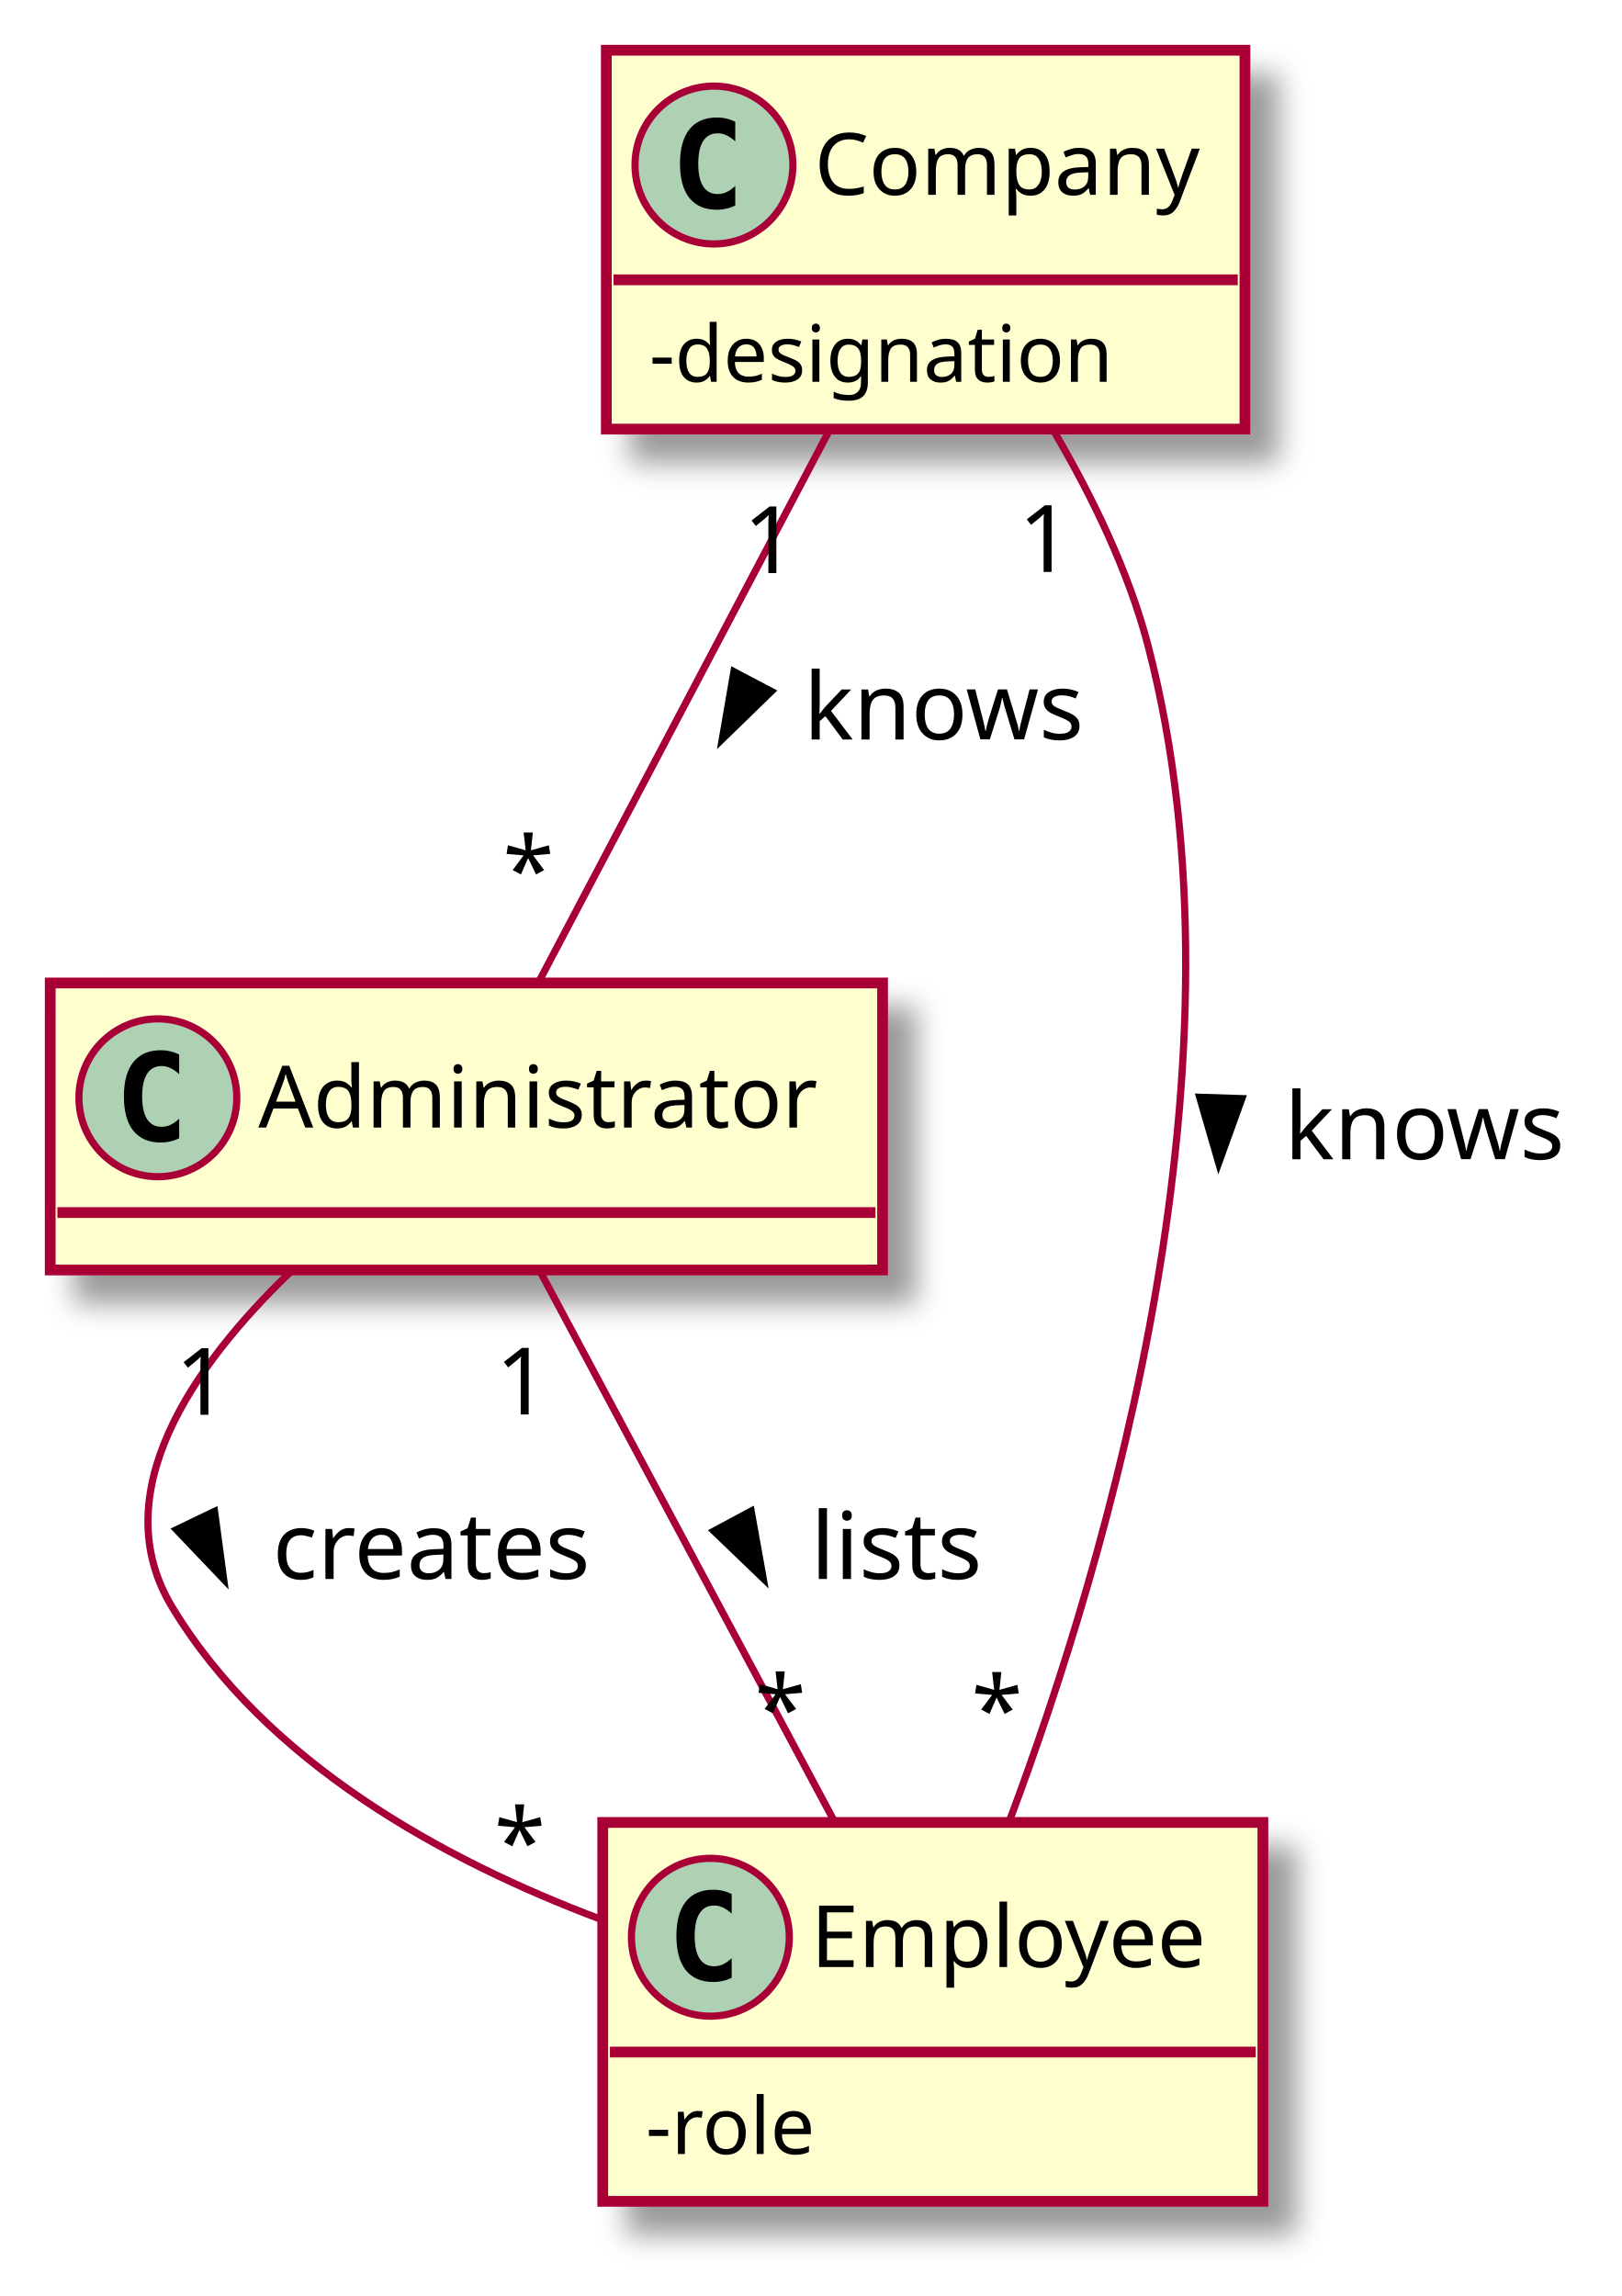
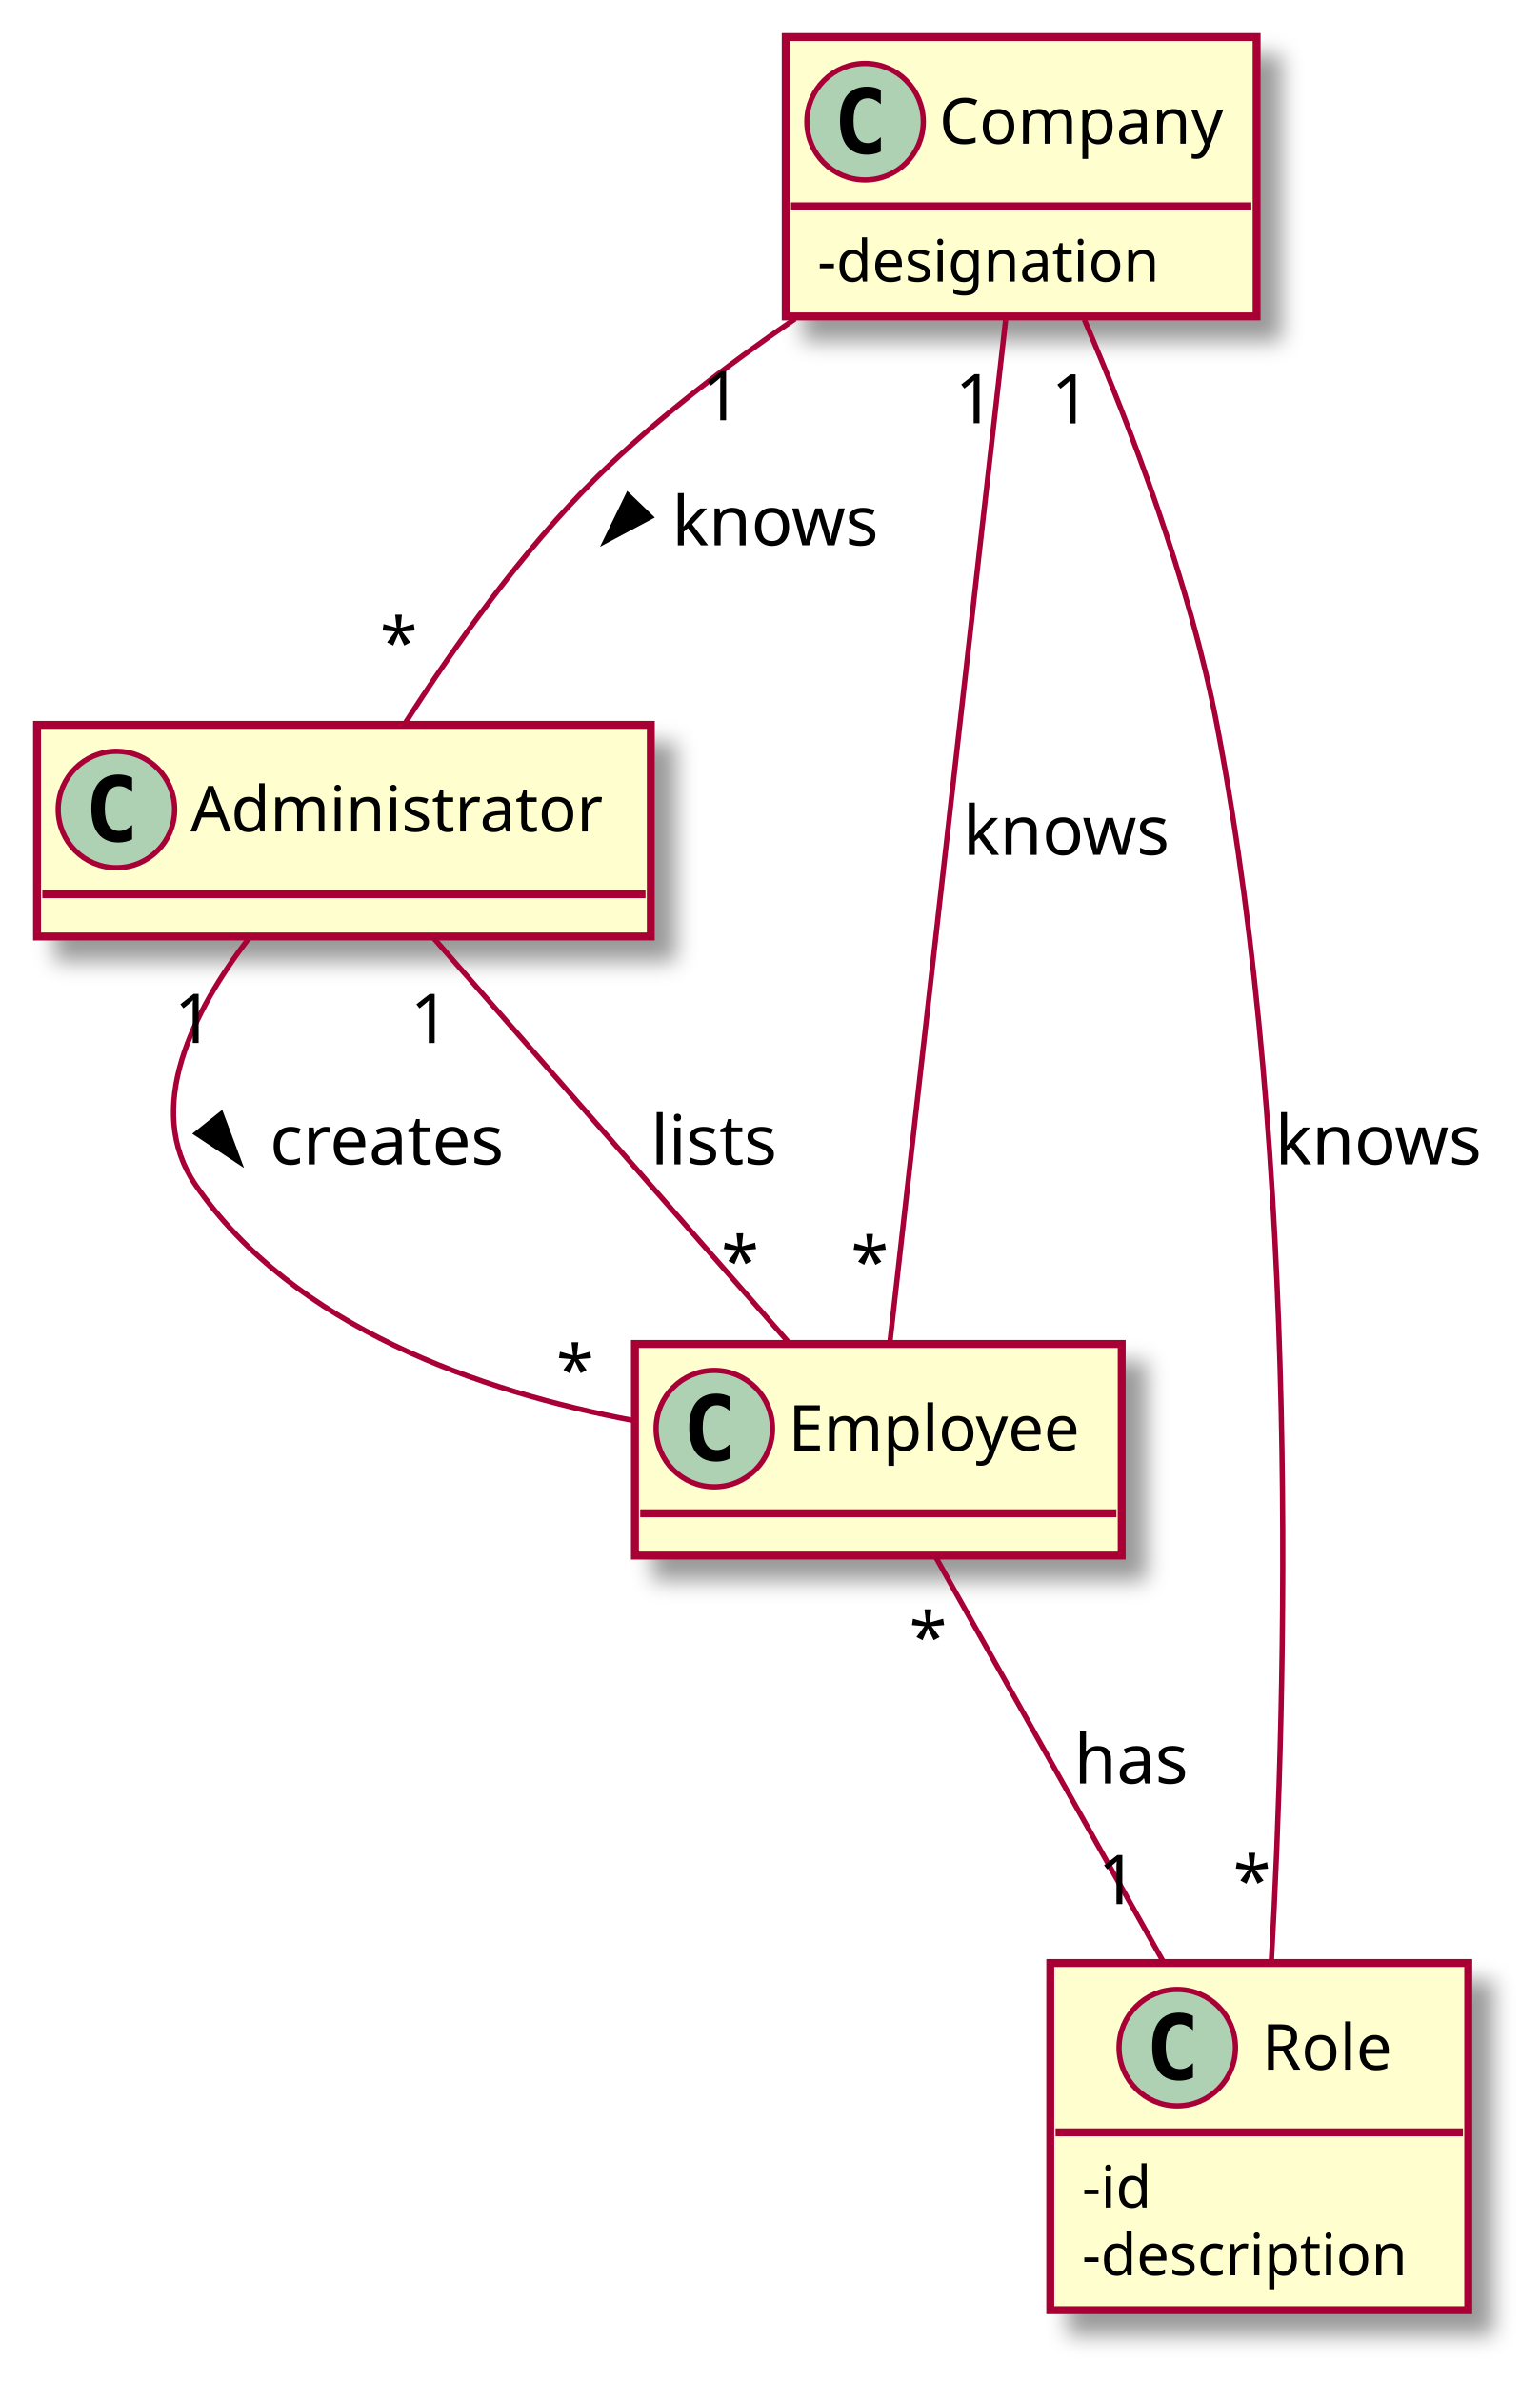
- <svg xmlns="http://www.w3.org/2000/svg" contentScriptType="application/ecmascript" contentStyleType="text/css" height="320px" preserveAspectRatio="none" style="width:226px;height:320px;background:#FFFFFF;" version="1.1" viewBox="0 0 226 320" width="226px" zoomAndPan="magnify">
+ <svg xmlns="http://www.w3.org/2000/svg" contentScriptType="application/ecmascript" contentStyleType="text/css" height="450px" preserveAspectRatio="none" style="width:291px;height:450px;background:#FFFFFF;" version="1.1" viewBox="0 0 291 450" width="291px" zoomAndPan="magnify">
  <defs>
-     <filter height="300%" id="f11xvgsqwpp6a7" width="300%" x="-1" y="-1">
+     <filter height="300%" id="fi8baogf0dqm7" width="300%" x="-1" y="-1">
      <feGaussianBlur result="blurOut" stdDeviation="2.0" />
      <feColorMatrix in="blurOut" result="blurOut2" type="matrix" values="0 0 0 0 0 0 0 0 0 0 0 0 0 0 0 0 0 0 .4 0" />
      <feOffset dx="4.0" dy="4.0" in="blurOut2" result="blurOut3" />
      <feBlend in="SourceGraphic" in2="blurOut3" mode="normal" />
    </filter>
  </defs>
  <g>
-     <rect codeLine="4" fill="#FEFECE" filter="url(#f11xvgsqwpp6a7)" height="40" id="Administrator" style="stroke:#A80036;stroke-width:1.5;" width="116" x="7" y="137" />
+     <rect codeLine="4" fill="#FEFECE" filter="url(#fi8baogf0dqm7)" height="40" id="Administrator" style="stroke:#A80036;stroke-width:1.5;" width="116" x="7" y="137" />
    <ellipse cx="22" cy="153" fill="#ADD1B2" rx="11" ry="11" style="stroke:#A80036;stroke-width:1.0;" />
    <path d="M24.969,158.641 Q24.391,158.938 23.75,159.078 Q23.109,159.234 22.406,159.234 Q19.906,159.234 18.578,157.594 Q17.266,155.938 17.266,152.812 Q17.266,149.688 18.578,148.031 Q19.906,146.375 22.406,146.375 Q23.109,146.375 23.75,146.531 Q24.406,146.688 24.969,146.984 L24.969,149.703 Q24.344,149.125 23.75,148.859 Q23.156,148.578 22.531,148.578 Q21.188,148.578 20.5,149.656 Q19.812,150.719 19.812,152.812 Q19.812,154.906 20.5,155.984 Q21.188,157.047 22.531,157.047 Q23.156,157.047 23.75,156.781 Q24.344,156.5 24.969,155.922 L24.969,158.641 Z " fill="#000000" />
    <text fill="#000000" font-family="sans-serif" font-size="12" lengthAdjust="spacing" textLength="84" x="36" y="157.154">Administrator</text>
    <line style="stroke:#A80036;stroke-width:1.5;" x1="8" x2="122" y1="169" y2="169" />
-     <rect codeLine="6" fill="#FEFECE" filter="url(#f11xvgsqwpp6a7)" height="52.805" id="Employee" style="stroke:#A80036;stroke-width:1.5;" width="92" x="84" y="254" />
-     <ellipse cx="99" cy="270" fill="#ADD1B2" rx="11" ry="11" style="stroke:#A80036;stroke-width:1.0;" />
-     <path d="M101.969,275.641 Q101.391,275.938 100.75,276.078 Q100.109,276.234 99.406,276.234 Q96.906,276.234 95.578,274.594 Q94.266,272.938 94.266,269.812 Q94.266,266.688 95.578,265.031 Q96.906,263.375 99.406,263.375 Q100.109,263.375 100.75,263.531 Q101.406,263.688 101.969,263.984 L101.969,266.703 Q101.344,266.125 100.75,265.859 Q100.156,265.578 99.531,265.578 Q98.188,265.578 97.5,266.656 Q96.812,267.719 96.812,269.812 Q96.812,271.906 97.5,272.984 Q98.188,274.047 99.531,274.047 Q100.156,274.047 100.75,273.781 Q101.344,273.5 101.969,272.922 L101.969,275.641 Z " fill="#000000" />
-     <text fill="#000000" font-family="sans-serif" font-size="12" lengthAdjust="spacing" textLength="60" x="113" y="274.154">Employee</text>
-     <line style="stroke:#A80036;stroke-width:1.5;" x1="85" x2="175" y1="286" y2="286" />
-     <text fill="#000000" font-family="sans-serif" font-size="11" lengthAdjust="spacing" textLength="26" x="90" y="300.21">-role</text>
-     <rect codeLine="10" fill="#FEFECE" filter="url(#f11xvgsqwpp6a7)" height="52.805" id="Company" style="stroke:#A80036;stroke-width:1.5;" width="89" x="84.5" y="7" />
-     <ellipse cx="99.5" cy="23" fill="#ADD1B2" rx="11" ry="11" style="stroke:#A80036;stroke-width:1.0;" />
-     <path d="M102.469,28.641 Q101.891,28.938 101.25,29.078 Q100.609,29.234 99.906,29.234 Q97.406,29.234 96.078,27.594 Q94.766,25.938 94.766,22.812 Q94.766,19.688 96.078,18.031 Q97.406,16.375 99.906,16.375 Q100.609,16.375 101.25,16.531 Q101.906,16.688 102.469,16.984 L102.469,19.703 Q101.844,19.125 101.25,18.859 Q100.656,18.578 100.031,18.578 Q98.688,18.578 98,19.656 Q97.312,20.719 97.312,22.812 Q97.312,24.906 98,25.984 Q98.688,27.047 100.031,27.047 Q100.656,27.047 101.25,26.781 Q101.844,26.5 102.469,25.922 L102.469,28.641 Z " fill="#000000" />
-     <text fill="#000000" font-family="sans-serif" font-size="12" lengthAdjust="spacing" textLength="57" x="113.5" y="27.154">Company</text>
-     <line style="stroke:#A80036;stroke-width:1.5;" x1="85.5" x2="172.5" y1="39" y2="39" />
-     <text fill="#000000" font-family="sans-serif" font-size="11" lengthAdjust="spacing" textLength="70" x="90.5" y="53.21">-designation</text>
-     <path codeLine="14" d="M40.46,177.28 C26.85,190.4 14.43,208.19 24,224 C37.07,245.59 61.61,259.19 83.79,267.52 " fill="none" id="Administrator-Employee" style="stroke:#A80036;stroke-width:1.0;" />
-     <polygon fill="#000000" points="31.164,220.074,29.898,210.648,24.6,213.192,31.164,220.074" style="stroke:#000000;stroke-width:1.0;" />
-     <text fill="#000000" font-family="sans-serif" font-size="13" lengthAdjust="spacing" textLength="48" x="38" y="220.067">creates</text>
-     <text fill="#000000" font-family="sans-serif" font-size="13" lengthAdjust="spacing" textLength="8" x="24.433" y="197.179">1</text>
-     <text fill="#000000" font-family="sans-serif" font-size="13" lengthAdjust="spacing" textLength="7" x="68.868" y="261.349">*</text>
-     <path codeLine="15" d="M75.3,177.25 C86.4,198 104.11,231.1 116.36,254 " fill="none" id="Administrator-Employee-1" style="stroke:#A80036;stroke-width:1.0;" />
-     <polygon fill="#000000" points="106.359,219.975,104.683,210.613,99.501,213.386,106.359,219.975" style="stroke:#000000;stroke-width:1.0;" />
-     <text fill="#000000" font-family="sans-serif" font-size="13" lengthAdjust="spacing" textLength="25" x="113" y="220.067">lists</text>
-     <text fill="#000000" font-family="sans-serif" font-size="13" lengthAdjust="spacing" textLength="8" x="69.072" y="197.14">1</text>
-     <text fill="#000000" font-family="sans-serif" font-size="13" lengthAdjust="spacing" textLength="7" x="105.182" y="242.819">*</text>
-     <path codeLine="17" d="M115.43,60.27 C103.39,83.12 86.08,115.98 75.19,136.65 " fill="none" id="Company-Administrator" style="stroke:#A80036;stroke-width:1.0;" />
-     <polygon fill="#000000" points="100.669,102.99,107.486,96.358,102.285,93.618,100.669,102.99" style="stroke:#000000;stroke-width:1.0;" />
-     <text fill="#000000" font-family="sans-serif" font-size="13" lengthAdjust="spacing" textLength="39" x="112" y="103.067">knows</text>
-     <text fill="#000000" font-family="sans-serif" font-size="13" lengthAdjust="spacing" textLength="8" x="103.587" y="79.869">1</text>
-     <text fill="#000000" font-family="sans-serif" font-size="13" lengthAdjust="spacing" textLength="7" x="70.072" y="125.903">*</text>
-     <path codeLine="18" d="M146.9,60.14 C152.2,69.16 157.3,79.64 160,90 C174.98,147.54 154.48,216.97 140.7,253.73 " fill="none" id="Company-Employee" style="stroke:#A80036;stroke-width:1.0;" />
-     <polygon fill="#000000" points="169.84,162.064,173.067,153.118,167.192,152.929,169.84,162.064" style="stroke:#000000;stroke-width:1.0;" />
-     <text fill="#000000" font-family="sans-serif" font-size="13" lengthAdjust="spacing" textLength="39" x="179" y="161.567">knows</text>
-     <text fill="#000000" font-family="sans-serif" font-size="13" lengthAdjust="spacing" textLength="8" x="141.941" y="79.711">1</text>
-     <text fill="#000000" font-family="sans-serif" font-size="13" lengthAdjust="spacing" textLength="7" x="135.365" y="242.91">*</text>
+     <rect codeLine="6" fill="#FEFECE" filter="url(#fi8baogf0dqm7)" height="40" id="Employee" style="stroke:#A80036;stroke-width:1.5;" width="92" x="120" y="254" />
+     <ellipse cx="135" cy="270" fill="#ADD1B2" rx="11" ry="11" style="stroke:#A80036;stroke-width:1.0;" />
+     <path d="M137.969,275.641 Q137.391,275.938 136.75,276.078 Q136.109,276.234 135.406,276.234 Q132.906,276.234 131.578,274.594 Q130.266,272.938 130.266,269.812 Q130.266,266.688 131.578,265.031 Q132.906,263.375 135.406,263.375 Q136.109,263.375 136.75,263.531 Q137.406,263.688 137.969,263.984 L137.969,266.703 Q137.344,266.125 136.75,265.859 Q136.156,265.578 135.531,265.578 Q134.188,265.578 133.5,266.656 Q132.812,267.719 132.812,269.812 Q132.812,271.906 133.5,272.984 Q134.188,274.047 135.531,274.047 Q136.156,274.047 136.75,273.781 Q137.344,273.5 137.969,272.922 L137.969,275.641 Z " fill="#000000" />
+     <text fill="#000000" font-family="sans-serif" font-size="12" lengthAdjust="spacing" textLength="60" x="149" y="274.154">Employee</text>
+     <line style="stroke:#A80036;stroke-width:1.5;" x1="121" x2="211" y1="286" y2="286" />
+     <rect codeLine="9" fill="#FEFECE" filter="url(#fi8baogf0dqm7)" height="52.805" id="Company" style="stroke:#A80036;stroke-width:1.5;" width="89" x="148.5" y="7" />
+     <ellipse cx="163.5" cy="23" fill="#ADD1B2" rx="11" ry="11" style="stroke:#A80036;stroke-width:1.0;" />
+     <path d="M166.469,28.641 Q165.891,28.938 165.25,29.078 Q164.609,29.234 163.906,29.234 Q161.406,29.234 160.078,27.594 Q158.766,25.938 158.766,22.812 Q158.766,19.688 160.078,18.031 Q161.406,16.375 163.906,16.375 Q164.609,16.375 165.25,16.531 Q165.906,16.688 166.469,16.984 L166.469,19.703 Q165.844,19.125 165.25,18.859 Q164.656,18.578 164.031,18.578 Q162.688,18.578 162,19.656 Q161.312,20.719 161.312,22.812 Q161.312,24.906 162,25.984 Q162.688,27.047 164.031,27.047 Q164.656,27.047 165.25,26.781 Q165.844,26.5 166.469,25.922 L166.469,28.641 Z " fill="#000000" />
+     <text fill="#000000" font-family="sans-serif" font-size="12" lengthAdjust="spacing" textLength="57" x="177.5" y="27.154">Company</text>
+     <line style="stroke:#A80036;stroke-width:1.5;" x1="149.5" x2="236.5" y1="39" y2="39" />
+     <text fill="#000000" font-family="sans-serif" font-size="11" lengthAdjust="spacing" textLength="70" x="154.5" y="53.21">-designation</text>
+     <rect codeLine="13" fill="#FEFECE" filter="url(#fi8baogf0dqm7)" height="65.609" id="Role" style="stroke:#A80036;stroke-width:1.5;" width="79" x="198.5" y="371" />
+     <ellipse cx="222.5" cy="387" fill="#ADD1B2" rx="11" ry="11" style="stroke:#A80036;stroke-width:1.0;" />
+     <path d="M225.469,392.641 Q224.891,392.938 224.25,393.078 Q223.609,393.234 222.906,393.234 Q220.406,393.234 219.078,391.594 Q217.766,389.938 217.766,386.812 Q217.766,383.688 219.078,382.031 Q220.406,380.375 222.906,380.375 Q223.609,380.375 224.25,380.531 Q224.906,380.688 225.469,380.984 L225.469,383.703 Q224.844,383.125 224.25,382.859 Q223.656,382.578 223.031,382.578 Q221.688,382.578 221,383.656 Q220.312,384.719 220.312,386.812 Q220.312,388.906 221,389.984 Q221.688,391.047 223.031,391.047 Q223.656,391.047 224.25,390.781 Q224.844,390.5 225.469,389.922 L225.469,392.641 Z " fill="#000000" />
+     <text fill="#000000" font-family="sans-serif" font-size="12" lengthAdjust="spacing" textLength="27" x="238.5" y="391.154">Role</text>
+     <line style="stroke:#A80036;stroke-width:1.5;" x1="199.5" x2="276.5" y1="403" y2="403" />
+     <text fill="#000000" font-family="sans-serif" font-size="11" lengthAdjust="spacing" textLength="14" x="204.5" y="417.21">-id</text>
+     <text fill="#000000" font-family="sans-serif" font-size="11" lengthAdjust="spacing" textLength="67" x="204.5" y="430.015">-description</text>
+     <path codeLine="18" d="M47.09,177.24 C36.54,191 27.03,209.55 37,224 C55.5,250.82 90.75,262.97 119.73,268.47 " fill="none" id="Administrator-Employee" style="stroke:#A80036;stroke-width:1.0;" />
+     <polygon fill="#000000" points="45.114,219.478,41.779,210.571,37.181,214.233,45.114,219.478" style="stroke:#000000;stroke-width:1.0;" />
+     <text fill="#000000" font-family="sans-serif" font-size="13" lengthAdjust="spacing" textLength="48" x="51" y="220.067">creates</text>
+     <text fill="#000000" font-family="sans-serif" font-size="13" lengthAdjust="spacing" textLength="8" x="32.928" y="197.127">1</text>
+     <text fill="#000000" font-family="sans-serif" font-size="13" lengthAdjust="spacing" textLength="7" x="105.109" y="263.552">*</text>
+     <path codeLine="19" d="M81.91,177.25 C100.55,198.48 130.37,232.44 149.04,253.69 " fill="none" id="Administrator-Employee-1" style="stroke:#A80036;stroke-width:1.0;" />
+     <text fill="#000000" font-family="sans-serif" font-size="13" lengthAdjust="spacing" textLength="25" x="123" y="220.067">lists</text>
+     <text fill="#000000" font-family="sans-serif" font-size="13" lengthAdjust="spacing" textLength="8" x="77.541" y="197.14">1</text>
+     <text fill="#000000" font-family="sans-serif" font-size="13" lengthAdjust="spacing" textLength="7" x="136.286" y="242.954">*</text>
+     <path codeLine="21" d="M150.26,60.26 C137.58,68.9 124.12,79.13 113,90 C98.62,104.07 85.42,122.84 76.52,136.76 " fill="none" id="Company-Administrator" style="stroke:#A80036;stroke-width:1.0;" />
+     <polygon fill="#000000" points="114.53,102.166,122.923,97.694,118.691,93.614,114.53,102.166" style="stroke:#000000;stroke-width:1.0;" />
+     <text fill="#000000" font-family="sans-serif" font-size="13" lengthAdjust="spacing" textLength="39" x="127" y="103.067">knows</text>
+     <text fill="#000000" font-family="sans-serif" font-size="13" lengthAdjust="spacing" textLength="8" x="132.62" y="79.427">1</text>
+     <text fill="#000000" font-family="sans-serif" font-size="13" lengthAdjust="spacing" textLength="7" x="71.776" y="126.044">*</text>
+     <path codeLine="22" d="M190.11,60.02 C184.67,108.09 173.01,211.04 168.18,253.79 " fill="none" id="Company-Employee" style="stroke:#A80036;stroke-width:1.0;" />
+     <text fill="#000000" font-family="sans-serif" font-size="13" lengthAdjust="spacing" textLength="39" x="182" y="161.567">knows</text>
+     <text fill="#000000" font-family="sans-serif" font-size="13" lengthAdjust="spacing" textLength="8" x="180.517" y="79.992">1</text>
+     <text fill="#000000" font-family="sans-serif" font-size="13" lengthAdjust="spacing" textLength="7" x="160.809" y="243.082">*</text>
+     <path codeLine="24" d="M176.78,294.16 C188.16,314.39 206.29,346.62 219.87,370.77 " fill="none" id="Employee-Role" style="stroke:#A80036;stroke-width:1.0;" />
+     <text fill="#000000" font-family="sans-serif" font-size="13" lengthAdjust="spacing" textLength="23" x="203" y="337.067">has</text>
+     <text fill="#000000" font-family="sans-serif" font-size="13" lengthAdjust="spacing" textLength="7" x="171.827" y="314.025">*</text>
+     <text fill="#000000" font-family="sans-serif" font-size="13" lengthAdjust="spacing" textLength="8" x="207.513" y="359.87">1</text>
+     <path codeLine="25" d="M204.94,60.4 C213.68,80.75 224.87,110.05 230,137 C245.82,220.06 243.11,320.29 240.28,370.71 " fill="none" id="Company-Role" style="stroke:#A80036;stroke-width:1.0;" />
+     <text fill="#000000" font-family="sans-serif" font-size="13" lengthAdjust="spacing" textLength="39" x="241" y="220.067">knows</text>
+     <text fill="#000000" font-family="sans-serif" font-size="13" lengthAdjust="spacing" textLength="8" x="198.677" y="80.028">1</text>
+     <text fill="#000000" font-family="sans-serif" font-size="13" lengthAdjust="spacing" textLength="7" x="233.047" y="360.051">*</text>
  </g>
</svg>
